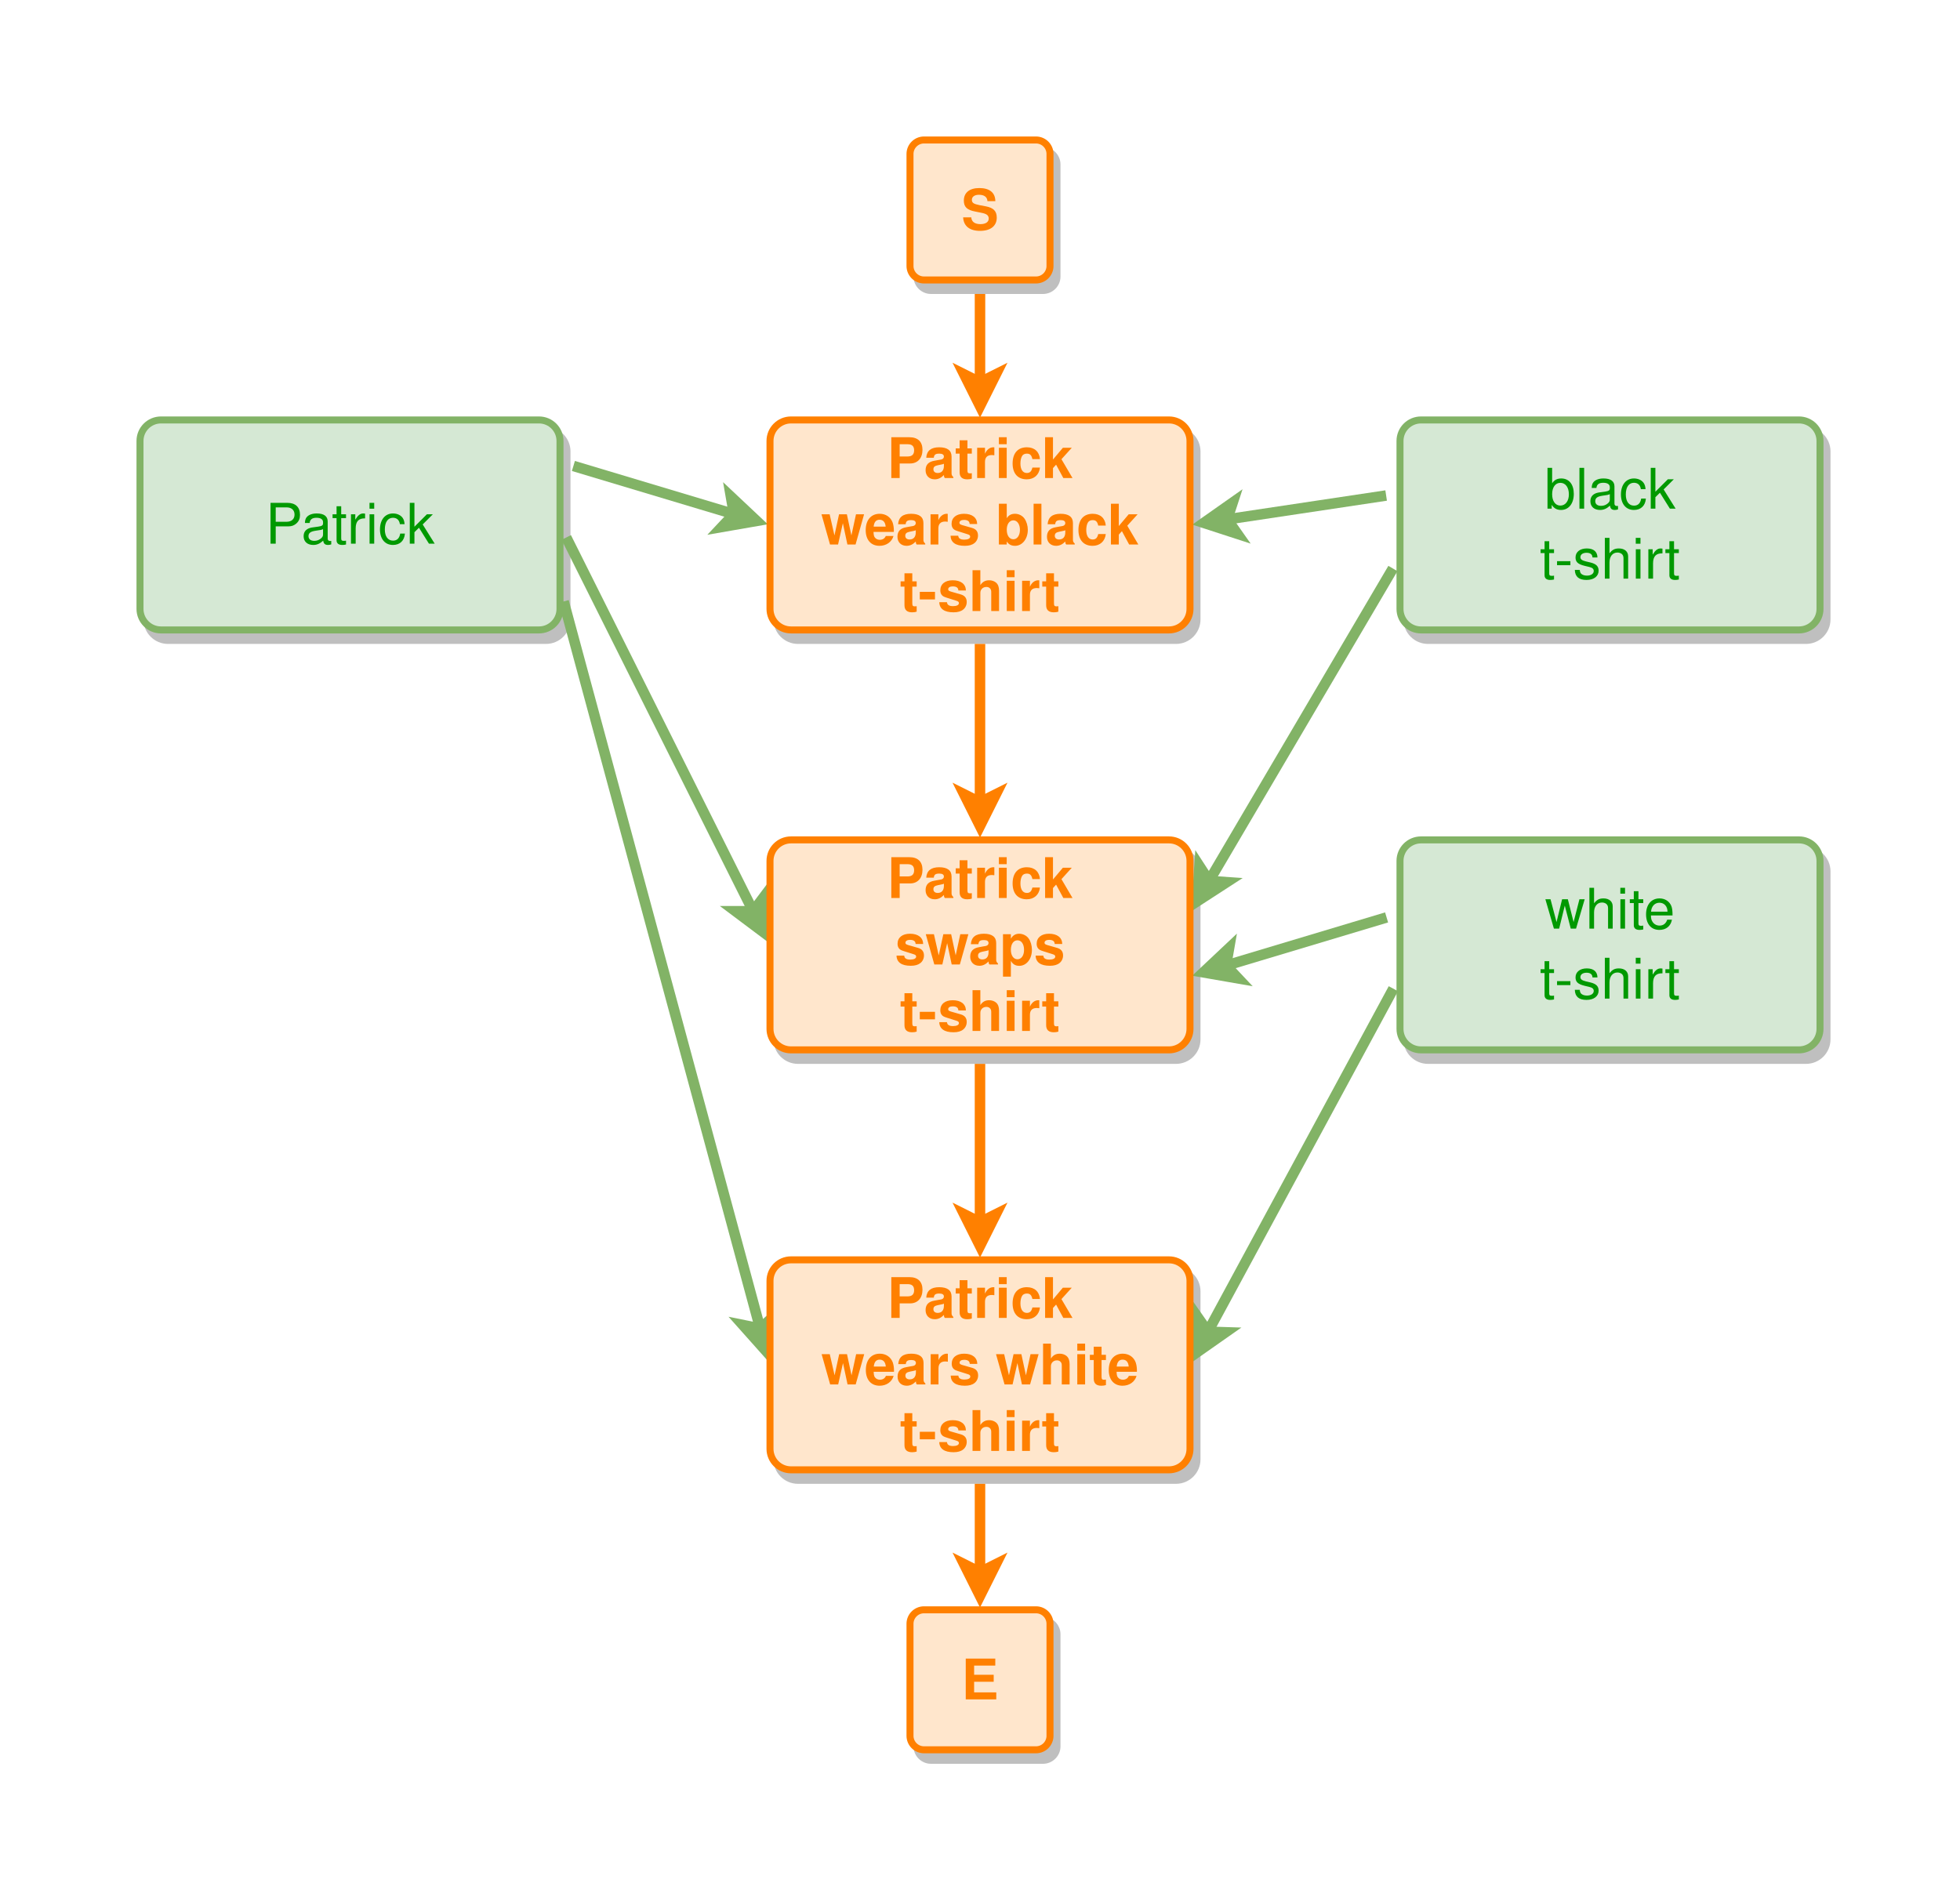
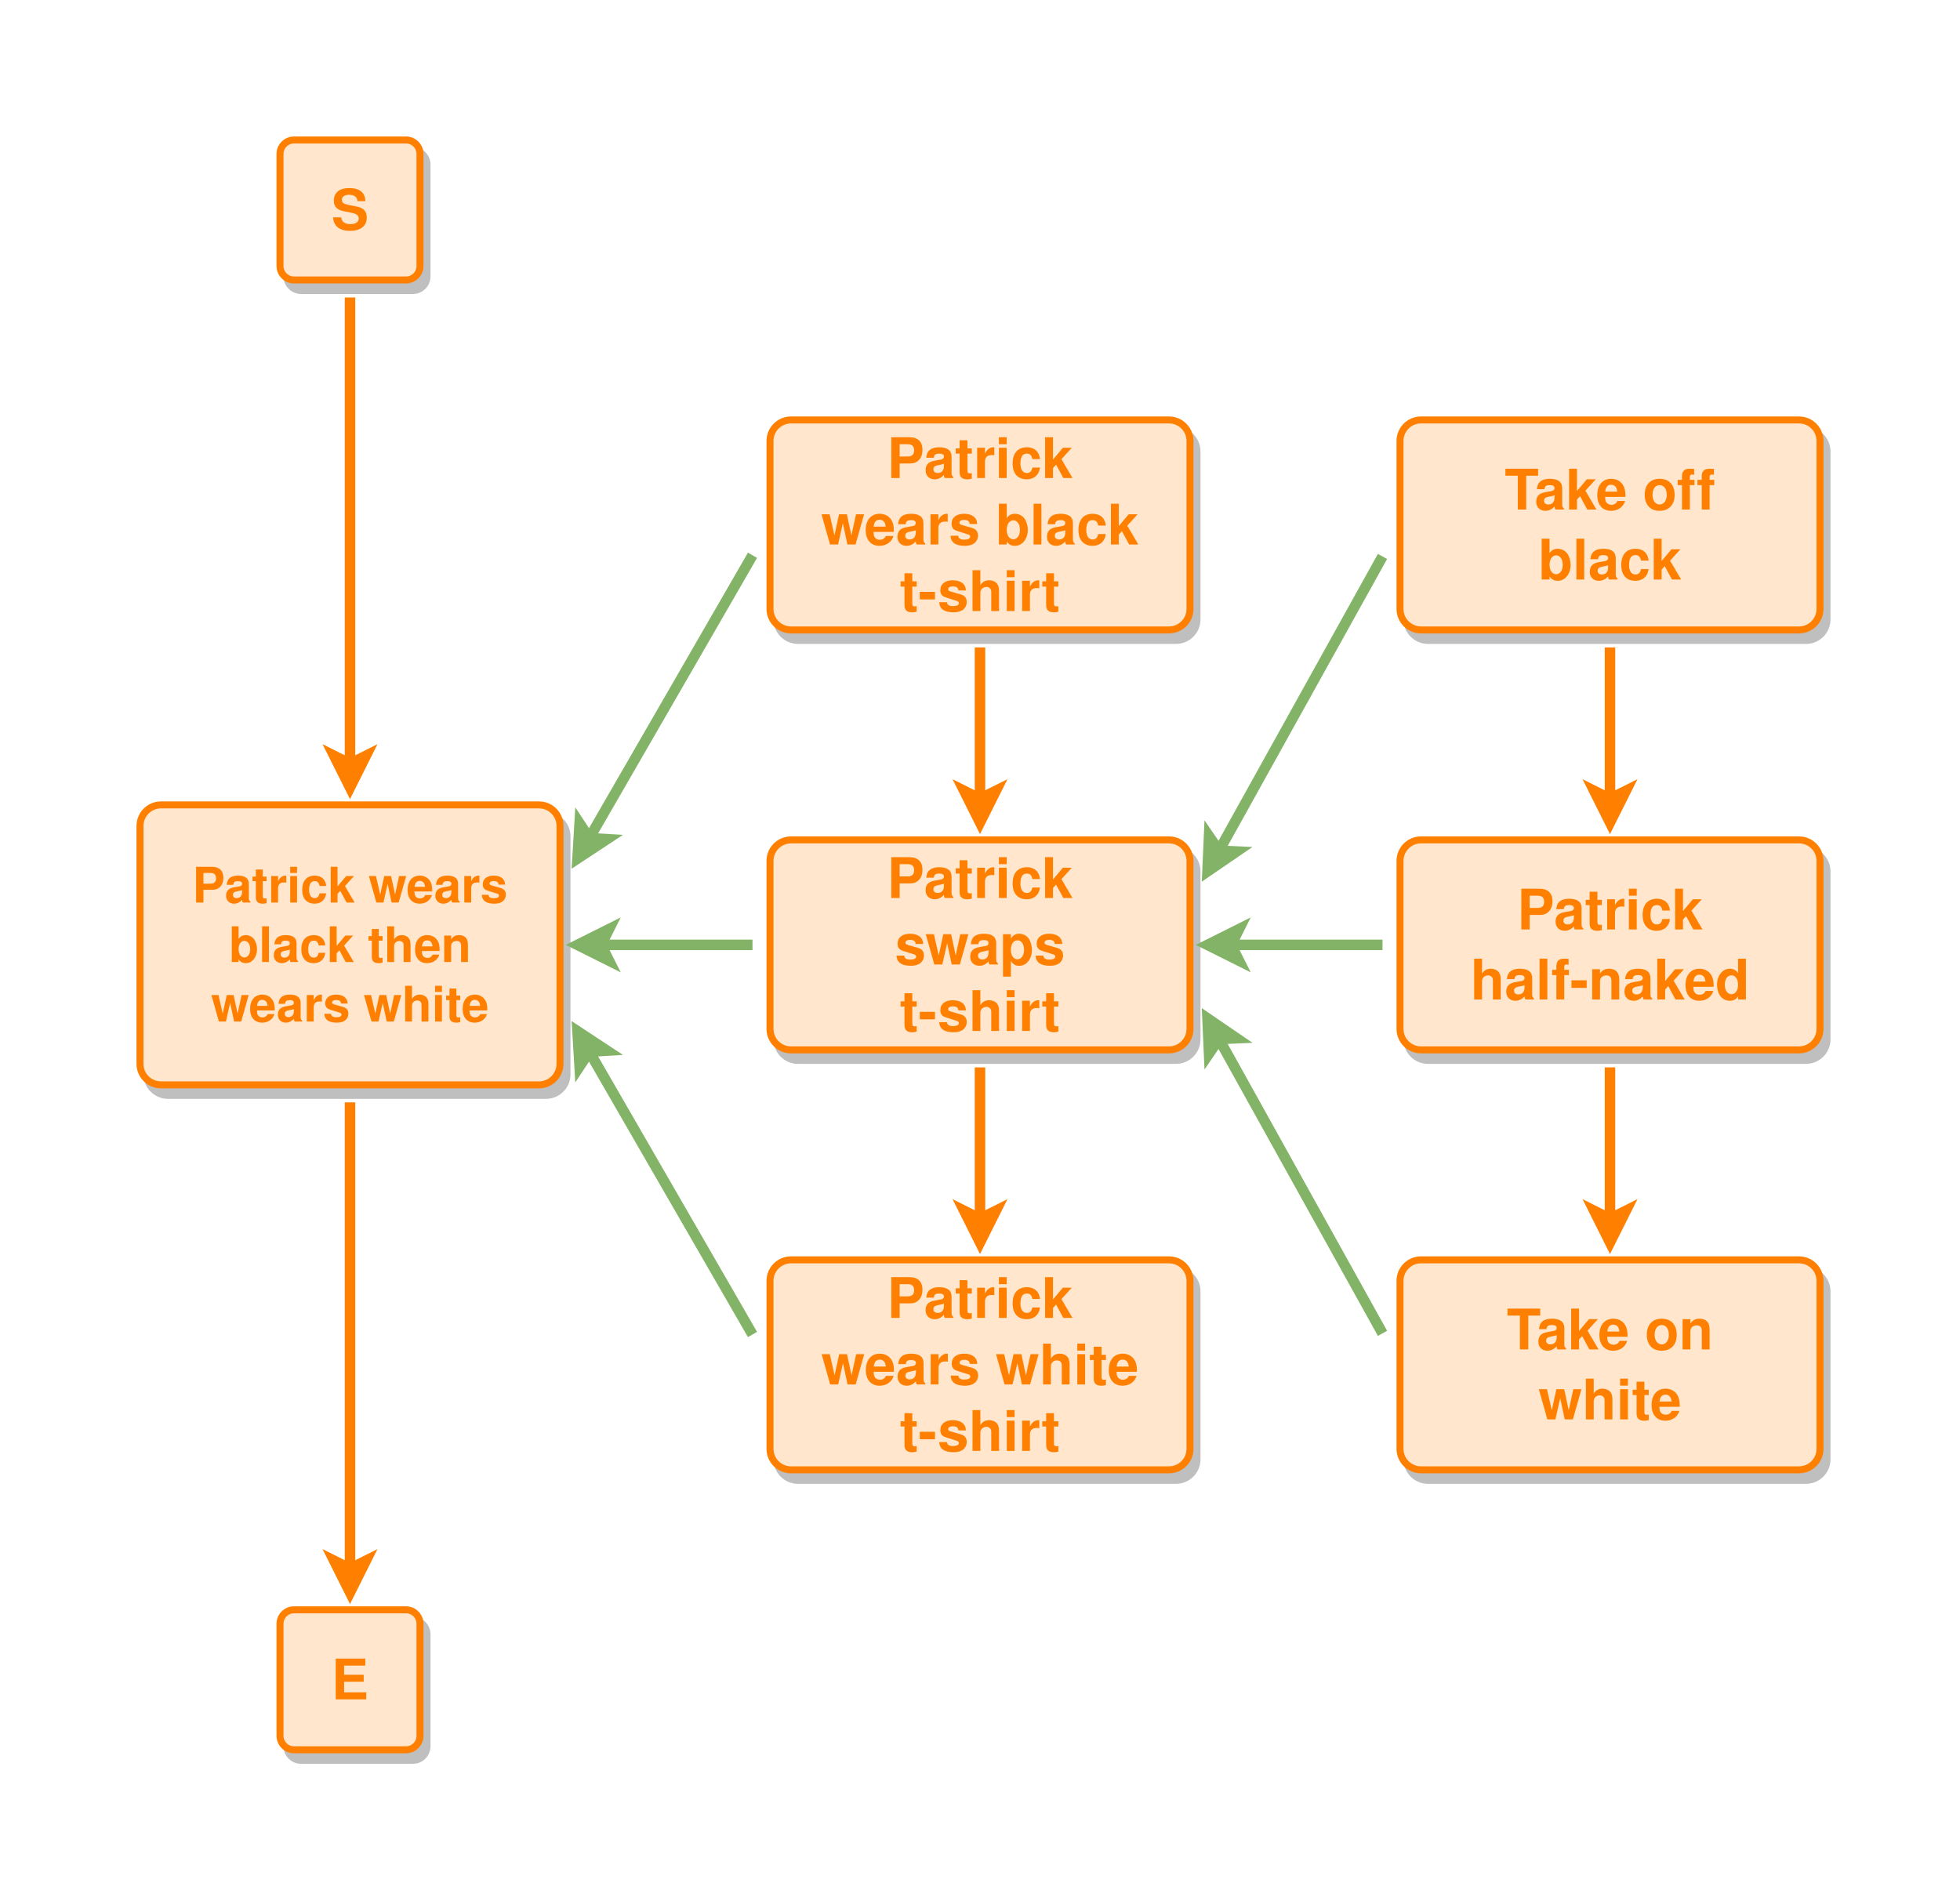
<svg xmlns="http://www.w3.org/2000/svg" width="560" height="540" viewBox="0 0 560 540">
  <defs>
  </defs>
  <g id="container-shells">
  </g>
  <g id="node-shadows">
+     <rect x="40" y="230" width="120" height="80" rx="6" ry="6" fill="#000000" stroke="#000000" stroke-width="2" opacity="0.25" transform="translate(2,3)" />
    <rect x="220" y="120" width="120" height="60" rx="6" ry="6" fill="#000000" stroke="#000000" stroke-width="2" opacity="0.25" transform="translate(2,3)" />
    <rect x="220" y="240" width="120" height="60" rx="6" ry="6" fill="#000000" stroke="#000000" stroke-width="2" opacity="0.25" transform="translate(2,3)" />
    <rect x="220" y="360" width="120" height="60" rx="6" ry="6" fill="#000000" stroke="#000000" stroke-width="2" opacity="0.25" transform="translate(2,3)" />
-     <rect x="40" y="120" width="120" height="60" rx="6" ry="6" fill="#000000" stroke="#000000" stroke-width="2" opacity="0.25" transform="translate(2,3)" />
    <rect x="400" y="120" width="120" height="60" rx="6" ry="6" fill="#000000" stroke="#000000" stroke-width="2" opacity="0.25" transform="translate(2,3)" />
    <rect x="400" y="240" width="120" height="60" rx="6" ry="6" fill="#000000" stroke="#000000" stroke-width="2" opacity="0.25" transform="translate(2,3)" />
-     <rect x="260" y="40" width="40" height="40" rx="4" ry="4" fill="#000000" stroke="#000000" stroke-width="2" opacity="0.25" transform="translate(2,3)" />
-     <rect x="260" y="460" width="40" height="40" rx="4" ry="4" fill="#000000" stroke="#000000" stroke-width="2" opacity="0.25" transform="translate(2,3)" />
+     <rect x="400" y="360" width="120" height="60" rx="6" ry="6" fill="#000000" stroke="#000000" stroke-width="2" opacity="0.25" transform="translate(2,3)" />
+     <rect x="80" y="40" width="40" height="40" rx="4" ry="4" fill="#000000" stroke="#000000" stroke-width="2" opacity="0.25" transform="translate(2,3)" />
+     <rect x="80" y="460" width="40" height="40" rx="4" ry="4" fill="#000000" stroke="#000000" stroke-width="2" opacity="0.25" transform="translate(2,3)" />
  </g>
  <g id="edges">
-     <line x1="280.00" y1="184.00" x2="280.00" y2="229.25" stroke="#ff8000" stroke-width="3" />
-     <path d="M 280.00 236.00 L 275.50 227.00 L 280.00 229.25 L 284.50 227.00 Z" fill="#ff8000" stroke="#ff8000" stroke-width="3" stroke-miterlimit="10" />
-     <line x1="280.00" y1="304.00" x2="280.00" y2="349.25" stroke="#ff8000" stroke-width="3" />
-     <path d="M 280.00 356.00 L 275.50 347.00 L 280.00 349.25 L 284.50 347.00 Z" fill="#ff8000" stroke="#ff8000" stroke-width="3" stroke-miterlimit="10" />
-     <line x1="280.00" y1="424.00" x2="280.00" y2="449.25" stroke="#ff8000" stroke-width="3" />
-     <path d="M 280.00 456.00 L 275.50 447.00 L 280.00 449.25 L 284.50 447.00 Z" fill="#ff8000" stroke="#ff8000" stroke-width="3" stroke-miterlimit="10" />
-     <line x1="163.83" y1="133.15" x2="209.70" y2="146.91" stroke="#82b366" stroke-width="3" />
-     <path d="M 216.17 148.85 L 206.26 150.57 L 209.70 146.91 L 208.84 141.95 Z" fill="#82b366" stroke="#82b366" stroke-width="3" stroke-miterlimit="10" />
-     <line x1="161.79" y1="153.58" x2="215.19" y2="260.38" stroke="#82b366" stroke-width="3" />
-     <path d="M 218.21 266.42 L 210.16 260.38 L 215.19 260.38 L 218.21 256.36 Z" fill="#82b366" stroke="#82b366" stroke-width="3" stroke-miterlimit="10" />
-     <line x1="161.04" y1="171.86" x2="217.20" y2="379.62" stroke="#82b366" stroke-width="3" />
-     <path d="M 218.96 386.14 L 212.26 378.62 L 217.20 379.62 L 220.95 376.28 Z" fill="#82b366" stroke="#82b366" stroke-width="3" stroke-miterlimit="10" />
-     <line x1="396.04" y1="141.59" x2="350.63" y2="148.41" stroke="#82b366" stroke-width="3" />
-     <path d="M 343.96 149.41 L 352.19 143.62 L 350.63 148.41 L 353.52 152.52 Z" fill="#82b366" stroke="#82b366" stroke-width="3" stroke-miterlimit="10" />
-     <line x1="397.97" y1="162.45" x2="345.45" y2="251.73" stroke="#82b366" stroke-width="3" />
-     <path d="M 342.03 257.55 L 342.71 247.51 L 345.45 251.73 L 350.47 252.08 Z" fill="#82b366" stroke="#82b366" stroke-width="3" stroke-miterlimit="10" />
-     <line x1="396.17" y1="262.15" x2="350.30" y2="275.91" stroke="#82b366" stroke-width="3" />
-     <path d="M 343.83 277.85 L 351.16 270.95 L 350.30 275.91 L 353.74 279.57 Z" fill="#82b366" stroke="#82b366" stroke-width="3" stroke-miterlimit="10" />
-     <line x1="398.10" y1="282.52" x2="345.11" y2="380.54" stroke="#82b366" stroke-width="3" />
-     <path d="M 341.90 386.48 L 342.22 376.42 L 345.11 380.54 L 350.14 380.70 Z" fill="#82b366" stroke="#82b366" stroke-width="3" stroke-miterlimit="10" />
-     <line x1="280.00" y1="84.00" x2="280.00" y2="109.25" stroke="#ff8000" stroke-width="3" />
-     <path d="M 280.00 116.00 L 275.50 107.00 L 280.00 109.25 L 284.50 107.00 Z" fill="#ff8000" stroke="#ff8000" stroke-width="3" stroke-miterlimit="10" />
+     <g class="edge" data-edge-idx="0" data-edge-base="leadsto" data-edge-from="1" data-edge-to="9">
+       <line x1="100.00" y1="315.00" x2="100.00" y2="448.25" stroke="#ff8000" stroke-width="3" />
+       <path d="M 100.00 455.00 L 95.50 446.00 L 100.00 448.25 L 104.50 446.00 Z" fill="#ff8000" stroke="#ff8000" stroke-width="3" stroke-miterlimit="10" />
+     </g>
+     <g class="edge" data-edge-idx="1" data-edge-base="partof" data-edge-from="2" data-edge-to="1">
+       <line x1="215.00" y1="158.67" x2="168.37" y2="239.49" stroke="#82b366" stroke-width="3" />
+       <path d="M 165.00 245.33 L 165.60 235.29 L 168.37 239.49 L 173.40 239.79 Z" fill="#82b366" stroke="#82b366" stroke-width="3" stroke-miterlimit="10" />
+     </g>
+     <g class="edge" data-edge-idx="2" data-edge-base="leadsto" data-edge-from="2" data-edge-to="3">
+       <line x1="280.00" y1="185.00" x2="280.00" y2="228.25" stroke="#ff8000" stroke-width="3" />
+       <path d="M 280.00 235.00 L 275.50 226.00 L 280.00 228.25 L 284.50 226.00 Z" fill="#ff8000" stroke="#ff8000" stroke-width="3" stroke-miterlimit="10" />
+     </g>
+     <g class="edge" data-edge-idx="3" data-edge-base="partof" data-edge-from="3" data-edge-to="1">
+       <line x1="215.00" y1="270.00" x2="171.75" y2="270.00" stroke="#82b366" stroke-width="3" />
+       <path d="M 165.00 270.00 L 174.00 265.50 L 171.75 270.00 L 174.00 274.50 Z" fill="#82b366" stroke="#82b366" stroke-width="3" stroke-miterlimit="10" />
+     </g>
+     <g class="edge" data-edge-idx="4" data-edge-base="leadsto" data-edge-from="3" data-edge-to="4">
+       <line x1="280.00" y1="305.00" x2="280.00" y2="348.25" stroke="#ff8000" stroke-width="3" />
+       <path d="M 280.00 355.00 L 275.50 346.00 L 280.00 348.25 L 284.50 346.00 Z" fill="#ff8000" stroke="#ff8000" stroke-width="3" stroke-miterlimit="10" />
+     </g>
+     <g class="edge" data-edge-idx="5" data-edge-base="partof" data-edge-from="4" data-edge-to="1">
+       <line x1="215.00" y1="381.33" x2="168.37" y2="300.51" stroke="#82b366" stroke-width="3" />
+       <path d="M 165.00 294.67 L 173.40 300.21 L 168.37 300.51 L 165.60 304.71 Z" fill="#82b366" stroke="#82b366" stroke-width="3" stroke-miterlimit="10" />
+     </g>
+     <g class="edge" data-edge-idx="6" data-edge-base="partof" data-edge-from="5" data-edge-to="3">
+       <line x1="395.00" y1="159.00" x2="348.28" y2="243.10" stroke="#82b366" stroke-width="3" />
+       <path d="M 345.00 249.00 L 345.44 238.95 L 348.28 243.10 L 353.30 243.32 Z" fill="#82b366" stroke="#82b366" stroke-width="3" stroke-miterlimit="10" />
+     </g>
+     <g class="edge" data-edge-idx="7" data-edge-base="leadsto" data-edge-from="5" data-edge-to="6">
+       <line x1="460.00" y1="185.00" x2="460.00" y2="228.25" stroke="#ff8000" stroke-width="3" />
+       <path d="M 460.00 235.00 L 455.50 226.00 L 460.00 228.25 L 464.50 226.00 Z" fill="#ff8000" stroke="#ff8000" stroke-width="3" stroke-miterlimit="10" />
+     </g>
+     <g class="edge" data-edge-idx="8" data-edge-base="partof" data-edge-from="6" data-edge-to="3">
+       <line x1="395.00" y1="270.00" x2="351.75" y2="270.00" stroke="#82b366" stroke-width="3" />
+       <path d="M 345.00 270.00 L 354.00 265.50 L 351.75 270.00 L 354.00 274.50 Z" fill="#82b366" stroke="#82b366" stroke-width="3" stroke-miterlimit="10" />
+     </g>
+     <g class="edge" data-edge-idx="9" data-edge-base="leadsto" data-edge-from="6" data-edge-to="7">
+       <line x1="460.00" y1="305.00" x2="460.00" y2="348.25" stroke="#ff8000" stroke-width="3" />
+       <path d="M 460.00 355.00 L 455.50 346.00 L 460.00 348.25 L 464.50 346.00 Z" fill="#ff8000" stroke="#ff8000" stroke-width="3" stroke-miterlimit="10" />
+     </g>
+     <g class="edge" data-edge-idx="10" data-edge-base="partof" data-edge-from="7" data-edge-to="3">
+       <line x1="395.00" y1="381.00" x2="348.28" y2="296.90" stroke="#82b366" stroke-width="3" />
+       <path d="M 345.00 291.00 L 353.30 296.68 L 348.28 296.90 L 345.44 301.05 Z" fill="#82b366" stroke="#82b366" stroke-width="3" stroke-miterlimit="10" />
+     </g>
+     <g class="edge" data-edge-idx="11" data-edge-base="leadsto" data-edge-from="8" data-edge-to="1">
+       <line x1="100.00" y1="85.00" x2="100.00" y2="218.25" stroke="#ff8000" stroke-width="3" />
+       <path d="M 100.00 225.00 L 95.50 216.00 L 100.00 218.25 L 104.50 216.00 Z" fill="#ff8000" stroke="#ff8000" stroke-width="3" stroke-miterlimit="10" />
+     </g>
  </g>
  <g id="nodes">
+     <rect x="40" y="230" width="120" height="80" rx="6" ry="6" fill="#ffe6cc" stroke="#ff8000" stroke-width="2" />
+     <text x="100" y="253" text-anchor="middle" dominant-baseline="middle" font-family="Helvetica,Inter,Segoe UI,Arial" font-size="14" font-weight="bold" fill="#ff8000">Patrick wears</text>
+     <text x="100" y="270" text-anchor="middle" dominant-baseline="middle" font-family="Helvetica,Inter,Segoe UI,Arial" font-size="14" font-weight="bold" fill="#ff8000">black then</text>
+     <text x="100" y="287" text-anchor="middle" dominant-baseline="middle" font-family="Helvetica,Inter,Segoe UI,Arial" font-size="14" font-weight="bold" fill="#ff8000">wears white</text>
    <rect x="220" y="120" width="120" height="60" rx="6" ry="6" fill="#ffe6cc" stroke="#ff8000" stroke-width="2" />
    <text x="280" y="131" text-anchor="middle" dominant-baseline="middle" font-family="Helvetica,Inter,Segoe UI,Arial" font-size="16" font-weight="bold" fill="#ff8000">Patrick</text>
    <text x="280" y="150" text-anchor="middle" dominant-baseline="middle" font-family="Helvetica,Inter,Segoe UI,Arial" font-size="16" font-weight="bold" fill="#ff8000">wears black</text>
    <text x="280" y="169" text-anchor="middle" dominant-baseline="middle" font-family="Helvetica,Inter,Segoe UI,Arial" font-size="16" font-weight="bold" fill="#ff8000">t-shirt</text>
    <rect x="220" y="240" width="120" height="60" rx="6" ry="6" fill="#ffe6cc" stroke="#ff8000" stroke-width="2" />
    <text x="280" y="251" text-anchor="middle" dominant-baseline="middle" font-family="Helvetica,Inter,Segoe UI,Arial" font-size="16" font-weight="bold" fill="#ff8000">Patrick</text>
    <text x="280" y="270" text-anchor="middle" dominant-baseline="middle" font-family="Helvetica,Inter,Segoe UI,Arial" font-size="16" font-weight="bold" fill="#ff8000">swaps</text>
    <text x="280" y="289" text-anchor="middle" dominant-baseline="middle" font-family="Helvetica,Inter,Segoe UI,Arial" font-size="16" font-weight="bold" fill="#ff8000">t-shirt</text>
    <rect x="220" y="360" width="120" height="60" rx="6" ry="6" fill="#ffe6cc" stroke="#ff8000" stroke-width="2" />
    <text x="280" y="371" text-anchor="middle" dominant-baseline="middle" font-family="Helvetica,Inter,Segoe UI,Arial" font-size="16" font-weight="bold" fill="#ff8000">Patrick</text>
    <text x="280" y="390" text-anchor="middle" dominant-baseline="middle" font-family="Helvetica,Inter,Segoe UI,Arial" font-size="16" font-weight="bold" fill="#ff8000">wears white</text>
    <text x="280" y="409" text-anchor="middle" dominant-baseline="middle" font-family="Helvetica,Inter,Segoe UI,Arial" font-size="16" font-weight="bold" fill="#ff8000">t-shirt</text>
-     <rect x="40" y="120" width="120" height="60" rx="6" ry="6" fill="#d5e8d4" stroke="#82b366" stroke-width="2" />
-     <text x="100" y="150" text-anchor="middle" dominant-baseline="middle" font-family="Helvetica,Inter,Segoe UI,Arial" font-size="16" font-weight="normal" fill="#009900">Patrick</text>
-     <rect x="400" y="120" width="120" height="60" rx="6" ry="6" fill="#d5e8d4" stroke="#82b366" stroke-width="2" />
-     <text x="460" y="140" text-anchor="middle" dominant-baseline="middle" font-family="Helvetica,Inter,Segoe UI,Arial" font-size="16" font-weight="normal" fill="#009900">black</text>
-     <text x="460" y="160" text-anchor="middle" dominant-baseline="middle" font-family="Helvetica,Inter,Segoe UI,Arial" font-size="16" font-weight="normal" fill="#009900">t-shirt</text>
-     <rect x="400" y="240" width="120" height="60" rx="6" ry="6" fill="#d5e8d4" stroke="#82b366" stroke-width="2" />
-     <text x="460" y="260" text-anchor="middle" dominant-baseline="middle" font-family="Helvetica,Inter,Segoe UI,Arial" font-size="16" font-weight="normal" fill="#009900">white</text>
-     <text x="460" y="280" text-anchor="middle" dominant-baseline="middle" font-family="Helvetica,Inter,Segoe UI,Arial" font-size="16" font-weight="normal" fill="#009900">t-shirt</text>
-     <rect x="260" y="40" width="40" height="40" rx="4" ry="4" fill="#ffe6cc" stroke="#ff8000" stroke-width="2" />
-     <text x="280" y="60" text-anchor="middle" dominant-baseline="middle" font-family="Helvetica,Inter,Segoe UI,Arial" font-size="16" font-weight="bold" fill="#ff8000">S</text>
-     <rect x="260" y="460" width="40" height="40" rx="4" ry="4" fill="#ffe6cc" stroke="#ff8000" stroke-width="2" />
-     <text x="280" y="480" text-anchor="middle" dominant-baseline="middle" font-family="Helvetica,Inter,Segoe UI,Arial" font-size="16" font-weight="bold" fill="#ff8000">E</text>
+     <rect x="400" y="120" width="120" height="60" rx="6" ry="6" fill="#ffe6cc" stroke="#ff8000" stroke-width="2" />
+     <text x="460" y="140" text-anchor="middle" dominant-baseline="middle" font-family="Helvetica,Inter,Segoe UI,Arial" font-size="16" font-weight="bold" fill="#ff8000">Take off</text>
+     <text x="460" y="160" text-anchor="middle" dominant-baseline="middle" font-family="Helvetica,Inter,Segoe UI,Arial" font-size="16" font-weight="bold" fill="#ff8000">black</text>
+     <rect x="400" y="240" width="120" height="60" rx="6" ry="6" fill="#ffe6cc" stroke="#ff8000" stroke-width="2" />
+     <text x="460" y="260" text-anchor="middle" dominant-baseline="middle" font-family="Helvetica,Inter,Segoe UI,Arial" font-size="16" font-weight="bold" fill="#ff8000">Patrick</text>
+     <text x="460" y="280" text-anchor="middle" dominant-baseline="middle" font-family="Helvetica,Inter,Segoe UI,Arial" font-size="16" font-weight="bold" fill="#ff8000">half-naked</text>
+     <rect x="400" y="360" width="120" height="60" rx="6" ry="6" fill="#ffe6cc" stroke="#ff8000" stroke-width="2" />
+     <text x="460" y="380" text-anchor="middle" dominant-baseline="middle" font-family="Helvetica,Inter,Segoe UI,Arial" font-size="16" font-weight="bold" fill="#ff8000">Take on</text>
+     <text x="460" y="400" text-anchor="middle" dominant-baseline="middle" font-family="Helvetica,Inter,Segoe UI,Arial" font-size="16" font-weight="bold" fill="#ff8000">white</text>
+     <rect x="80" y="40" width="40" height="40" rx="4" ry="4" fill="#ffe6cc" stroke="#ff8000" stroke-width="2" />
+     <text x="100" y="60" text-anchor="middle" dominant-baseline="middle" font-family="Helvetica,Inter,Segoe UI,Arial" font-size="16" font-weight="bold" fill="#ff8000">S</text>
+     <rect x="80" y="460" width="40" height="40" rx="4" ry="4" fill="#ffe6cc" stroke="#ff8000" stroke-width="2" />
+     <text x="100" y="480" text-anchor="middle" dominant-baseline="middle" font-family="Helvetica,Inter,Segoe UI,Arial" font-size="16" font-weight="bold" fill="#ff8000">E</text>
  </g>
</svg>
